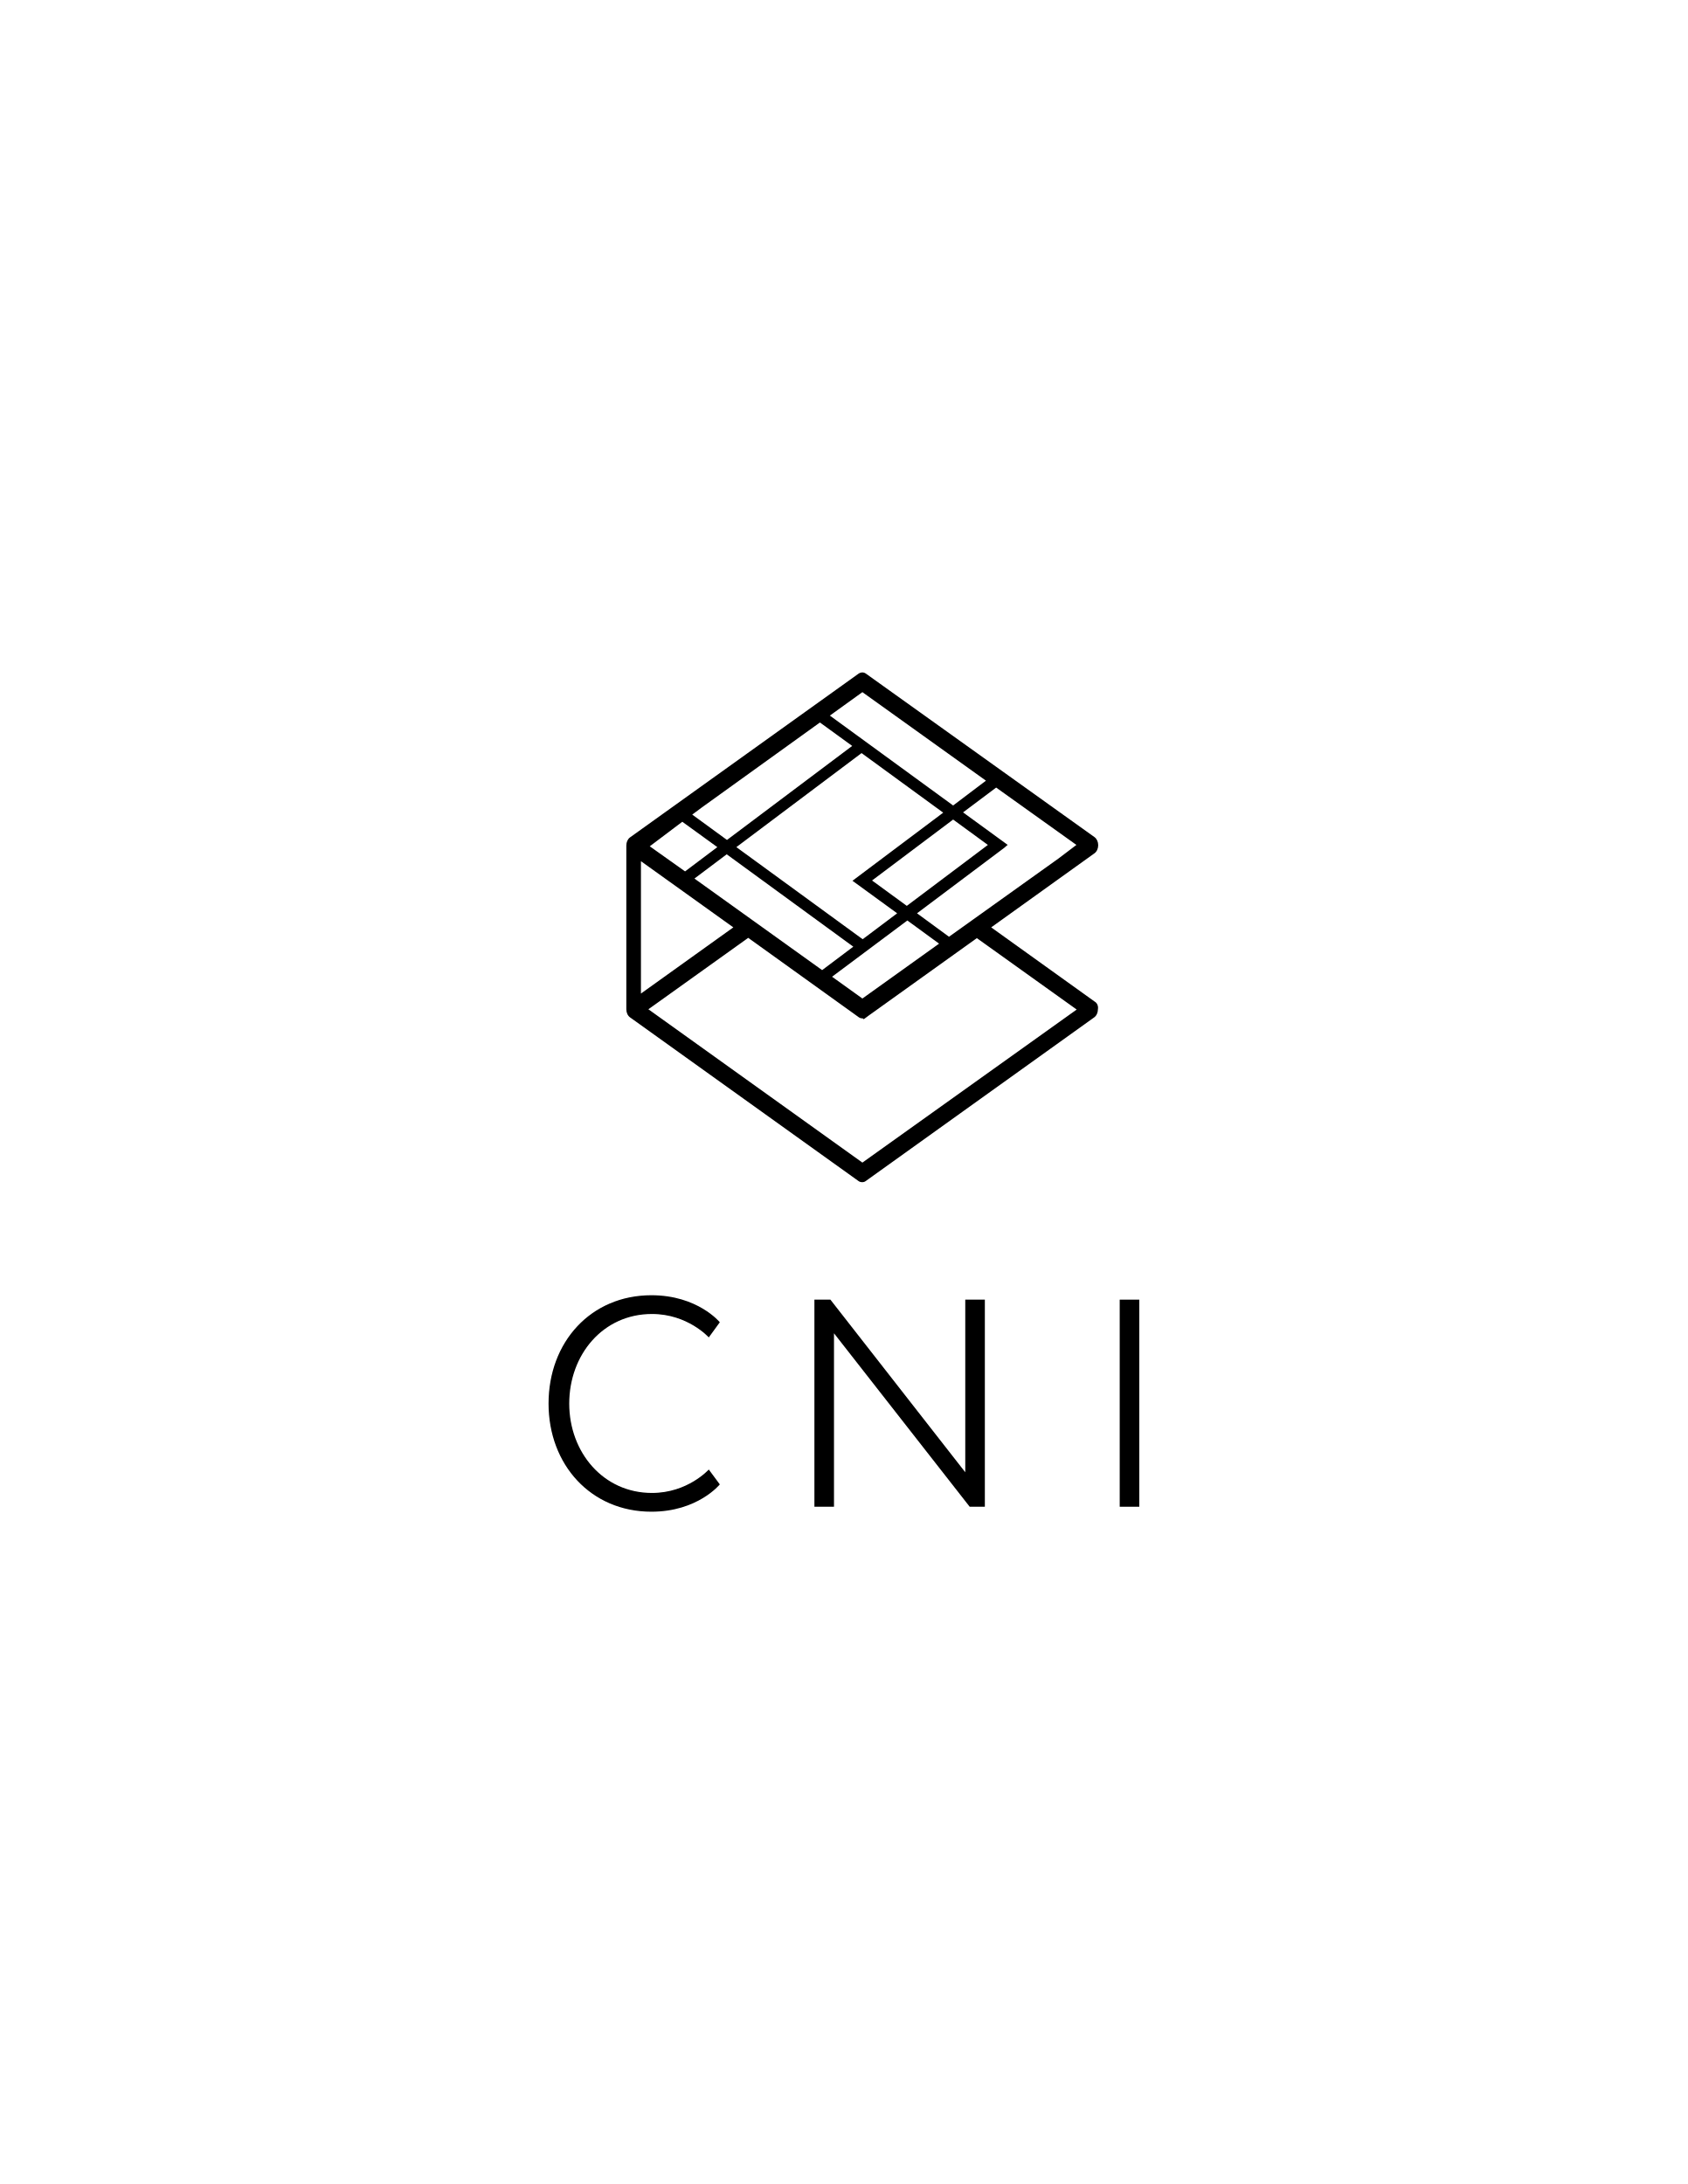
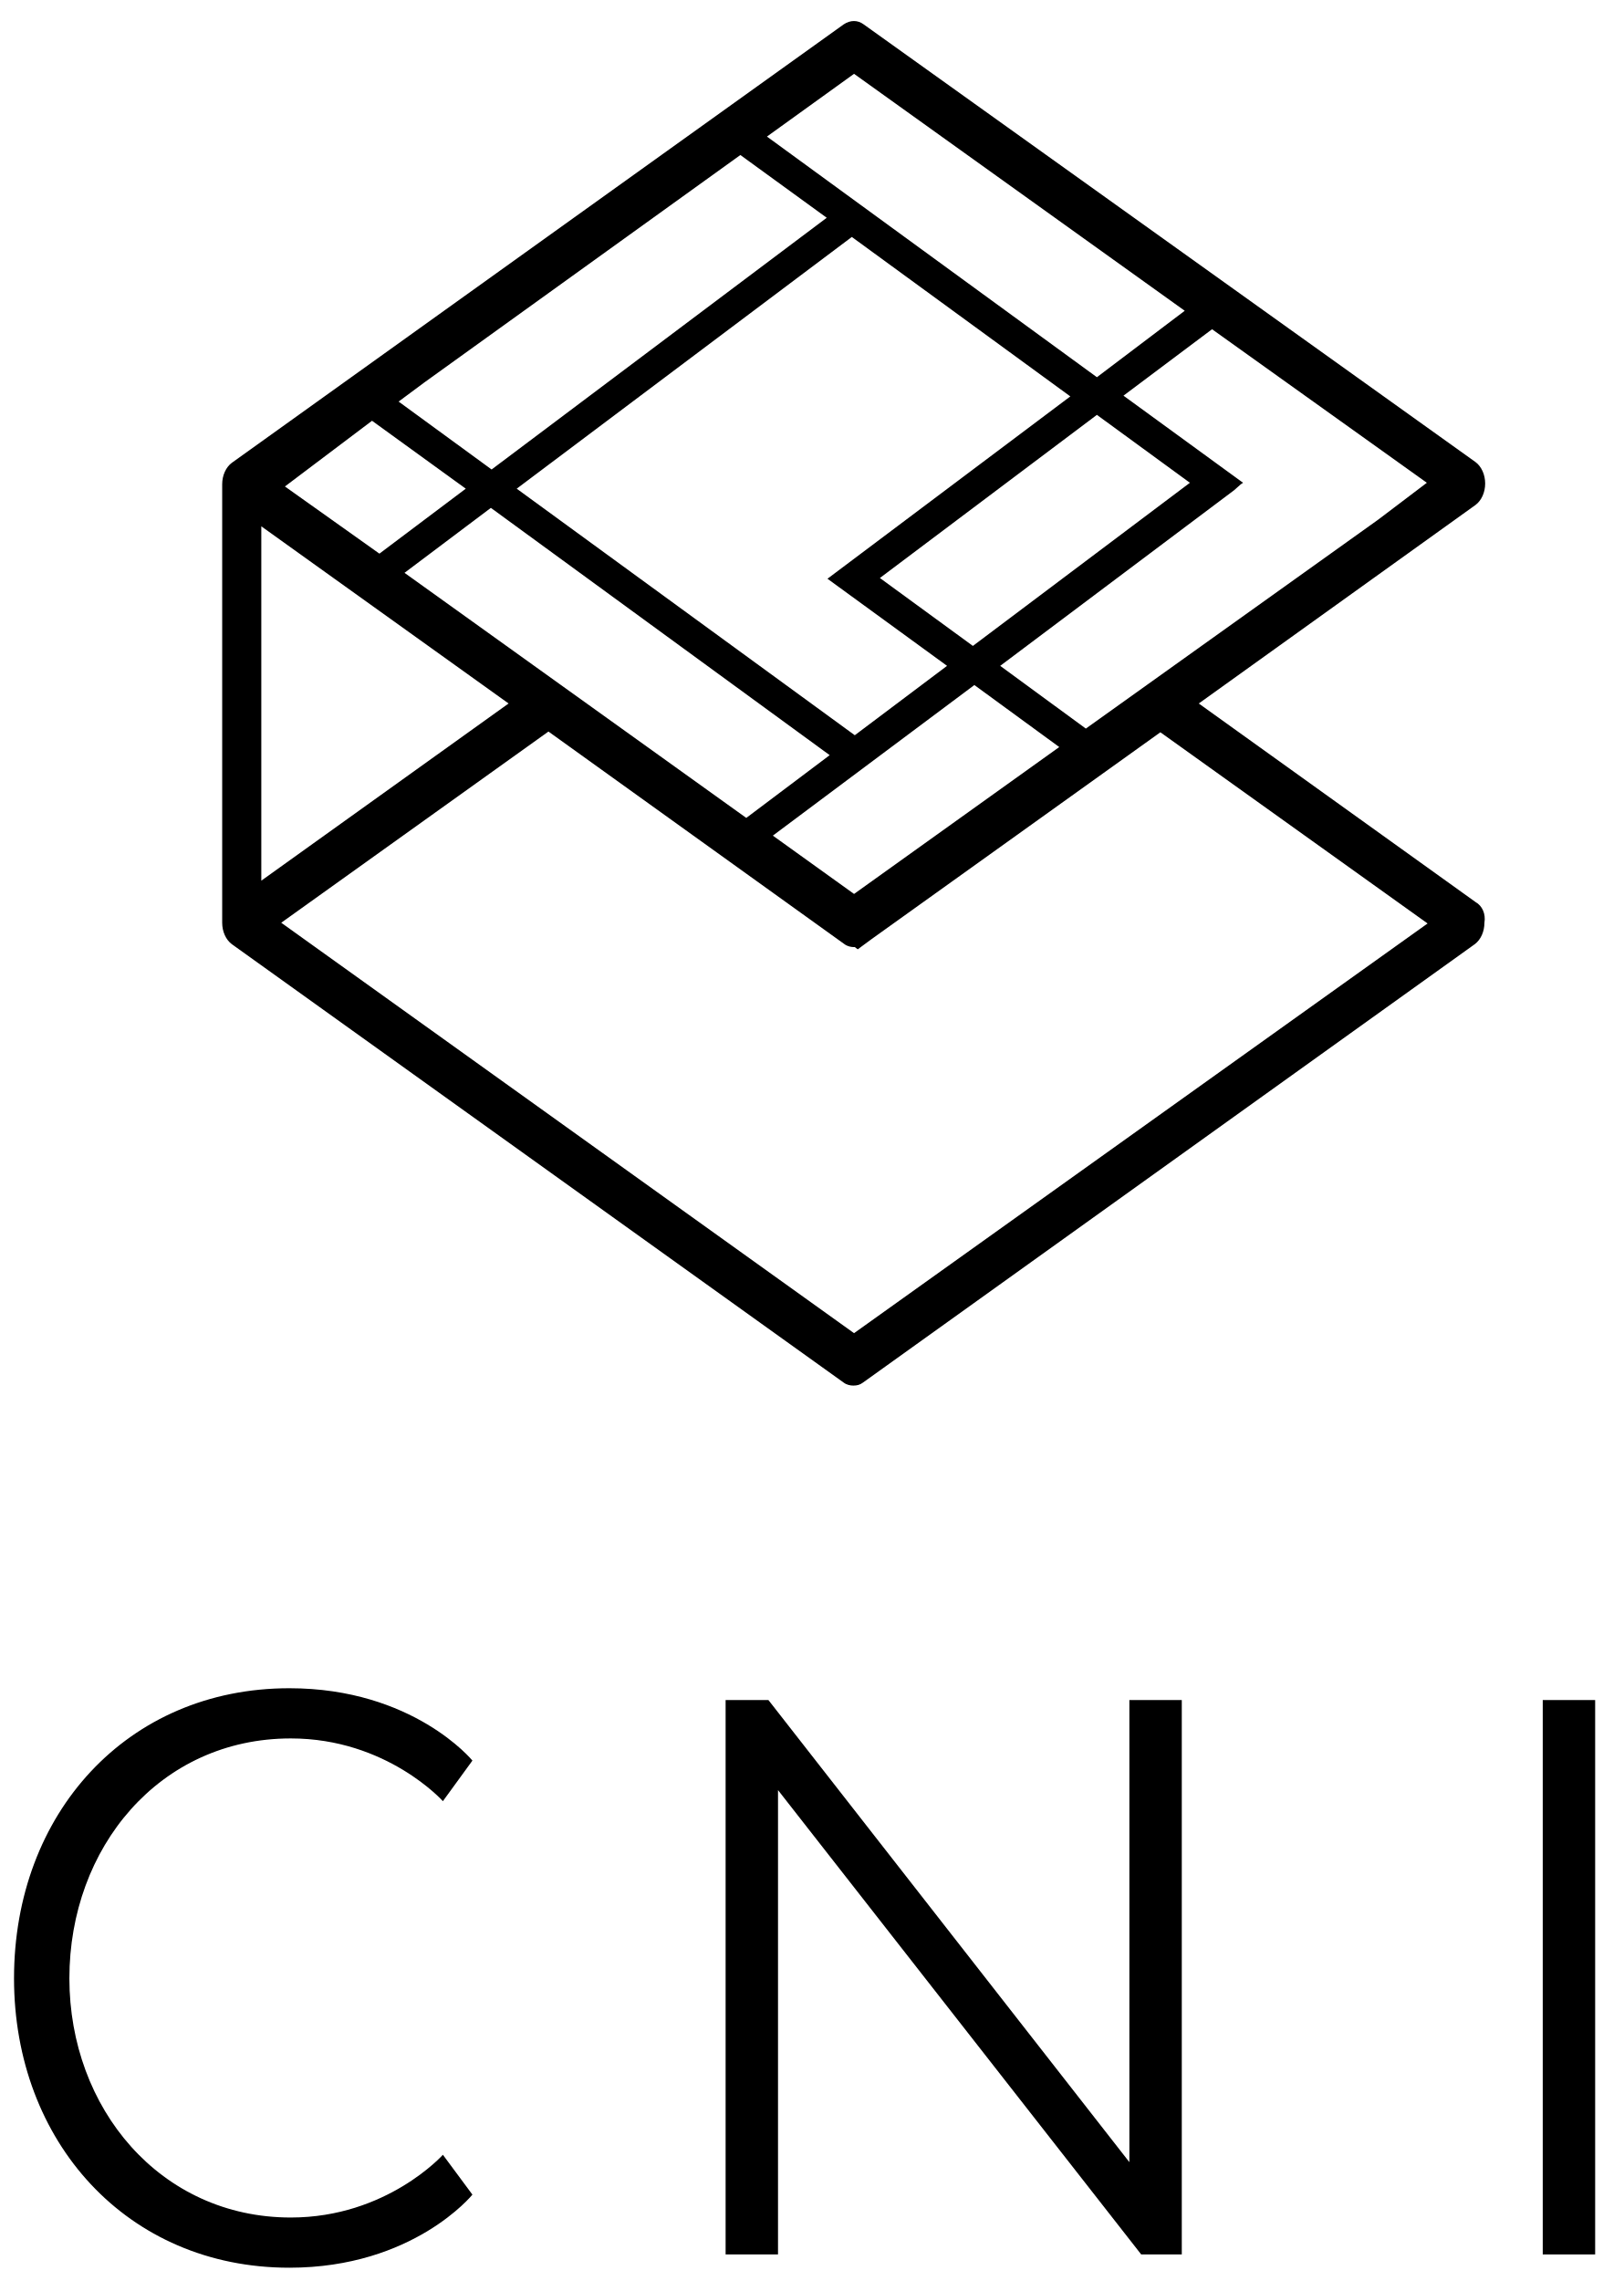
- <svg xmlns="http://www.w3.org/2000/svg" version="1.1" id="Layer_1" x="0px" y="0px" viewBox="0 0 612 792" style="enable-background:new 0 0 612 792;" xml:space="preserve">
+ <svg xmlns="http://www.w3.org/2000/svg" version="1.1" id="Layer_1" x="0px" y="0px" viewBox="0 0 220 309" style="enable-background:new 0 0 220 309;" xml:space="preserve">
  <g>
    <g>
-       <path d="M261,538.3c0,0-8,9.9-24.8,9.9c-22,0-37.3-17.1-37.3-39.2c0-22.3,15.3-39.3,37.3-39.3c16.8,0,24.8,9.8,24.8,9.8l-4,5.5    c0,0-7.6-8.5-20.6-8.5c-17.8,0-30,14.8-30,32.5c0,17.6,12.3,32.4,30,32.4c13,0,20.6-8.5,20.6-8.5L261,538.3z" />
-       <path d="M357.1,546.4h-5.5l-49.2-62.9v62.9h-7.1v-75.1h5.8l48.9,62.6v-62.6h7.1V546.4z" />
-       <path d="M413.1,546.4H406v-75.1h7.1V546.4z" />
+       <path d="M64,297.3c0,0-8,9.9-24.8,9.9c-22,0-37.3-17.1-37.3-39.2c0-22.3,15.3-39.3,37.3-39.3c16.8,0,24.8,9.8,24.8,9.8l-4,5.5    c0,0-7.6-8.5-20.6-8.5c-17.8,0-30,14.8-30,32.5c0,17.6,12.3,32.4,30,32.4c13,0,20.6-8.5,20.6-8.5L64,297.3z" />
+       <path d="M160.1,305.4h-5.5l-49.2-62.9v62.9h-7.1v-75.1h5.8l48.9,62.6v-62.6h7.1L160.1,305.4L160.1,305.4z" />
+       <path d="M216.1,305.4H209v-75.1h7.1V305.4z" />
    </g>
  </g>
-   <path d="M396.9,363.2l-37.5-26.9l37.5-26.9c0.8-0.6,1.3-1.7,1.3-2.9c0-1.2-0.5-2.3-1.3-2.9L314,244.3c-0.8-0.6-1.8-0.6-2.7,0  l-82.9,59.4c-0.8,0.6-1.3,1.7-1.3,2.9V366c0,1.2,0.5,2.3,1.3,2.9l82.9,59.4c0.4,0.3,0.9,0.4,1.3,0.4c0.5,0,0.9-0.1,1.3-0.4  l82.9-59.4c0.8-0.6,1.3-1.7,1.3-2.9C398.3,364.8,397.8,363.7,396.9,363.2z M344.1,339.7l-11.6-8.5l31.7-23.8l0.9-0.8l0.3-0.2  l-16.2-11.8l12-9l29.1,20.8l-6.6,5L344.1,339.7z M297.3,262l11.7,8.5l-45.4,34.1l-12.6-9.2l3.5-2.6L297.3,262z M357.5,283.1l-11.9,9  l-44.7-32.6l11.8-8.5L357.5,283.1z M316.2,319.3l29.4-22.1l12.6,9.2l-29.4,22.1L316.2,319.3z M325.3,331.2l-12.5,9.4l-45.8-33.4  l45.4-34.1l29.6,21.6l-32.9,24.7L325.3,331.2z M247.4,298l12.7,9.2l-11.7,8.8l-12.8-9.1L247.4,298z M251.8,318.6l11.7-8.8l45.9,33.5  l-11.3,8.5L251.8,318.6z M329,333.8l11.5,8.4l-27.8,19.9l-11-7.9L329,333.8z M232.4,312.3l33.5,24l-33.5,24V312.3z M312.7,421.6  L235.1,366l36.2-25.9l40.1,28.8c0.4,0.3,0.9,0.4,1.3,0.4c0,0,0,0,0.1,0l0.4,0.3l1.9-1.4l39.1-28l36.2,25.9L312.7,421.6z" />
+   <path d="M199.9,122.2l-37.5-26.9l37.5-26.9c0.8-0.6,1.3-1.7,1.3-2.9c0-1.2-0.5-2.3-1.3-2.9L117,3.3c-0.8-0.6-1.8-0.6-2.7,0  L31.4,62.7c-0.8,0.6-1.3,1.7-1.3,2.9V125c0,1.2,0.5,2.3,1.3,2.9l82.9,59.4c0.4,0.3,0.9,0.4,1.3,0.4c0.5,0,0.9-0.1,1.3-0.4l82.9-59.4  c0.8-0.6,1.3-1.7,1.3-2.9C201.3,123.8,200.8,122.7,199.9,122.2z M147.1,98.7l-11.6-8.5l31.7-23.8l0.9-0.8l0.3-0.2l-16.2-11.8l12-9  l29.1,20.8l-6.6,5L147.1,98.7z M100.3,21l11.7,8.5L66.6,63.6L54,54.4l3.5-2.6L100.3,21z M160.5,42.1l-11.9,9l-44.7-32.6l11.8-8.5  L160.5,42.1z M119.2,78.3l29.4-22.1l12.6,9.2l-29.4,22.1L119.2,78.3z M128.3,90.2l-12.5,9.4L70,66.2l45.4-34.1L145,53.7l-32.9,24.7  L128.3,90.2z M50.4,57l12.7,9.2L51.4,75l-12.8-9.1L50.4,57z M54.8,77.6l11.7-8.8l45.9,33.5l-11.3,8.5L54.8,77.6z M132,92.8l11.5,8.4  l-27.8,19.9l-11-7.9L132,92.8z M35.4,71.3l33.5,24l-33.5,24V71.3z M115.7,180.6L38.1,125l36.2-25.9l40.1,28.8  c0.4,0.3,0.9,0.4,1.3,0.4c0,0,0,0,0.1,0l0.4,0.3l1.9-1.4l39.1-28l36.2,25.9L115.7,180.6z" />
</svg>
